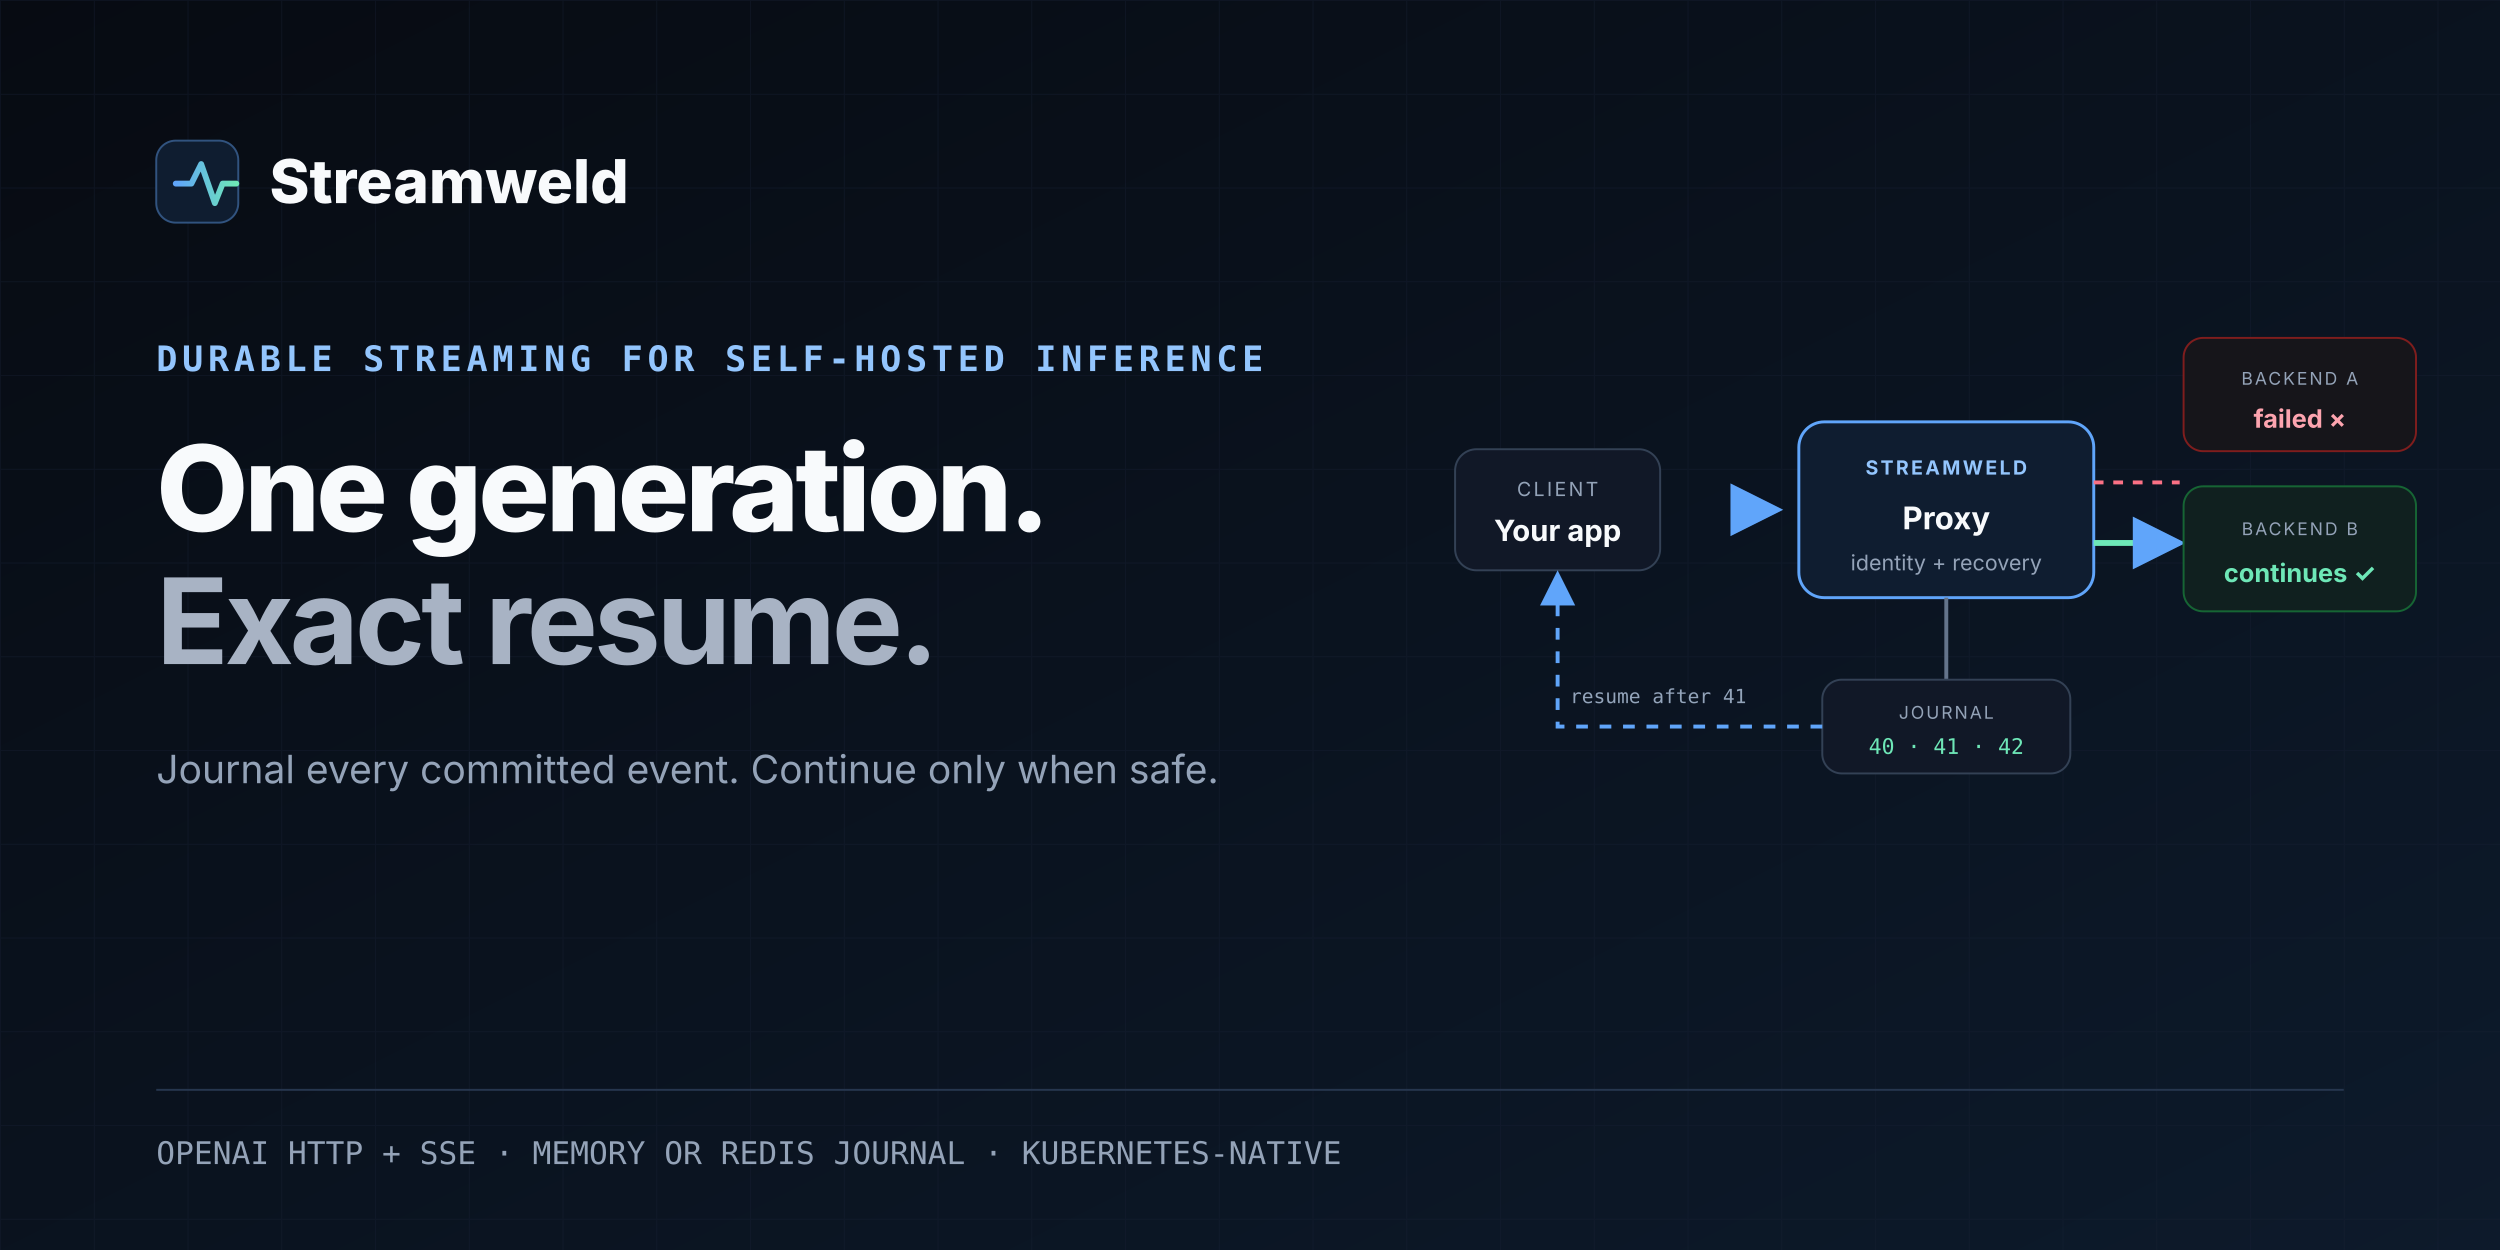
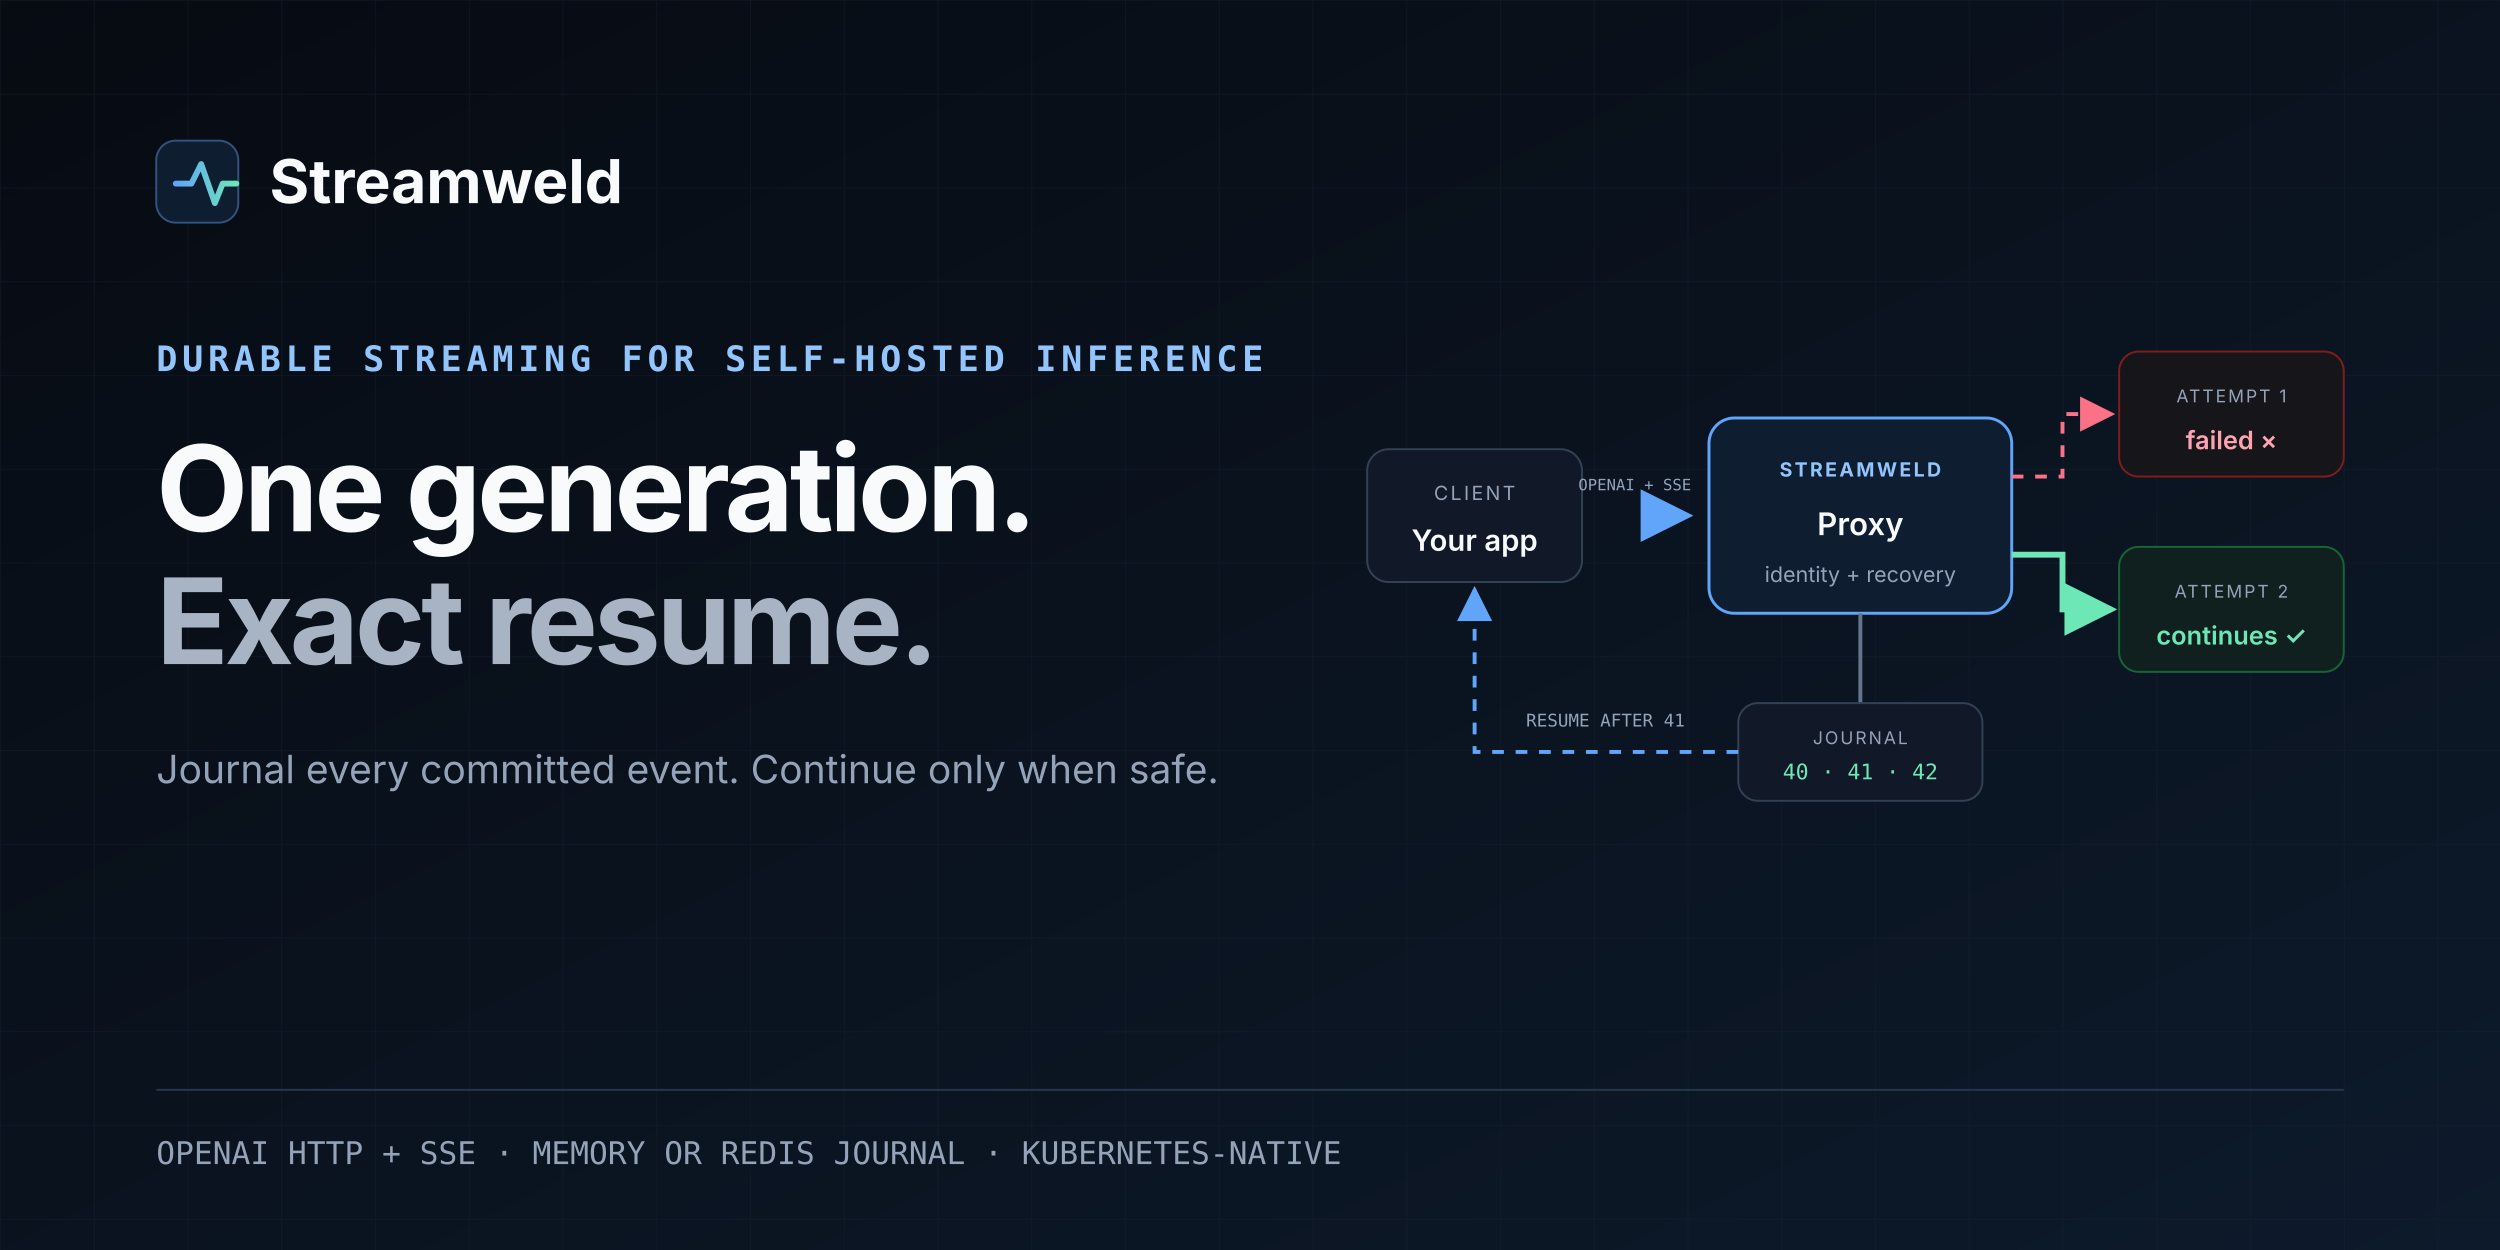
<svg xmlns="http://www.w3.org/2000/svg" viewBox="0 0 1280 640" role="img" aria-labelledby="title description">
  <defs>
    <linearGradient id="background" x1="0" y1="0" x2="1" y2="1">
      <stop offset="0" stop-color="#070b12" />
      <stop offset="1" stop-color="#0d1a2b" />
    </linearGradient>
    <linearGradient id="signal" x1="0" y1="0" x2="1" y2="0">
      <stop offset="0" stop-color="#60a5fa" />
      <stop offset="1" stop-color="#6ee7b7" />
    </linearGradient>
    <pattern id="grid" width="48" height="48" patternUnits="userSpaceOnUse">
      <path d="M48 0H0V48" fill="none" stroke="#172033" stroke-width="1" />
    </pattern>
-     <marker id="arrow" markerWidth="9" markerHeight="9" refX="8" refY="4.5" orient="auto" markerUnits="strokeWidth">
+     <marker id="arrow-blue" markerWidth="9" markerHeight="9" refX="8" refY="4.5" orient="auto" markerUnits="strokeWidth">
      <path d="M0 0 9 4.5 0 9Z" fill="#60a5fa" />
+     </marker>
+     <marker id="arrow-red" markerWidth="9" markerHeight="9" refX="8" refY="4.5" orient="auto" markerUnits="strokeWidth">
+       <path d="M0 0 9 4.5 0 9Z" fill="#fb7185" />
+     </marker>
+     <marker id="arrow-green" markerWidth="9" markerHeight="9" refX="8" refY="4.5" orient="auto" markerUnits="strokeWidth">
+       <path d="M0 0 9 4.5 0 9Z" fill="#6ee7b7" />
    </marker>
  </defs>
  <rect width="1280" height="640" fill="url(#background)" />
  <rect width="1280" height="640" fill="url(#grid)" opacity="0.4" />
  <g transform="translate(80 72)">
    <rect width="42" height="42" rx="10" fill="#0f1d30" stroke="#31537f" />
    <path d="M10 22h8l5-10 7 20 4-10h7" fill="none" stroke="url(#signal)" stroke-width="3" stroke-linecap="round" stroke-linejoin="round" />
-     <text x="58" y="32" fill="#f8fafc" font-family="Inter,Segoe UI,Arial,sans-serif" font-size="31" font-weight="760">Streamweld</text>
+     <text x="58" y="32" fill="#f8fafc" font-family="Inter,Segoe UI,Arial,sans-serif" font-size="31" font-weight="700">Streamweld</text>
  </g>
  <g transform="translate(80 190)" font-family="Inter,Segoe UI,Arial,sans-serif">
    <text x="0" y="0" fill="#93c5fd" font-family="SFMono-Regular,Consolas,monospace" font-size="18" font-weight="650" letter-spacing="2.4">DURABLE STREAMING FOR SELF-HOSTED INFERENCE</text>
-     <text x="0" y="82" fill="#f8fafc" font-size="61" font-weight="780" letter-spacing="-2">One generation.</text>
-     <text x="0" y="150" fill="#a8b3c4" font-size="61" font-weight="720" letter-spacing="-2">Exact resume.</text>
+     <text x="0" y="82" fill="#f8fafc" font-size="61" font-weight="700" letter-spacing="-2">One generation.</text>
+     <text x="0" y="150" fill="#a8b3c4" font-size="61" font-weight="700" letter-spacing="-2">Exact resume.</text>
    <text x="0" y="211" fill="#94a3b8" font-size="20">Journal every committed event. Continue only when safe.</text>
  </g>
-   <g transform="translate(745 155)" font-family="Inter,Segoe UI,Arial,sans-serif">
-     <rect x="0" y="75" width="105" height="62" rx="11" fill="#111827" stroke="#334155" />
-     <text x="52.5" y="99" fill="#94a3b8" font-size="10" text-anchor="middle" letter-spacing="1.2">CLIENT</text>
-     <text x="52.5" y="122" fill="#f8fafc" font-size="15" font-weight="650" text-anchor="middle">Your app</text>
-     <path d="M105 106H165" fill="none" stroke="url(#signal)" stroke-width="3" marker-end="url(#arrow)" />
-     <rect x="176" y="61" width="151" height="90" rx="13" fill="#0f1d30" stroke="#60a5fa" stroke-width="1.5" />
-     <text x="251.5" y="88" fill="#93c5fd" font-size="10" font-weight="700" text-anchor="middle" letter-spacing="1.2">STREAMWELD</text>
-     <text x="251.5" y="116" fill="#f8fafc" font-size="16" font-weight="650" text-anchor="middle">Proxy</text>
-     <text x="251.5" y="137" fill="#94a3b8" font-size="11" text-anchor="middle">identity + recovery</text>
-     <path d="M251.5 151V193" fill="none" stroke="#64748b" stroke-width="2" />
-     <rect x="188" y="193" width="127" height="48" rx="10" fill="#111827" stroke="#334155" />
-     <text x="251.5" y="213" fill="#94a3b8" font-size="9" text-anchor="middle" letter-spacing="1">JOURNAL</text>
-     <text x="251.5" y="231" fill="#6ee7b7" font-family="SFMono-Regular,Consolas,monospace" font-size="11" text-anchor="middle">40 · 41 · 42</text>
-     <path d="M327 92H371" fill="none" stroke="#fb7185" stroke-width="2" stroke-dasharray="5 5" />
-     <rect x="373" y="18" width="119" height="58" rx="10" fill="#16151a" stroke="#7f1d1d" />
-     <text x="432.5" y="42" fill="#94a3b8" font-size="9" text-anchor="middle" letter-spacing="1">BACKEND A</text>
-     <text x="432.5" y="64" fill="#fda4af" font-size="13" font-weight="650" text-anchor="middle">failed ×</text>
-     <path d="M327 123H371" fill="none" stroke="#6ee7b7" stroke-width="3" marker-end="url(#arrow)" />
-     <rect x="373" y="94" width="119" height="64" rx="10" fill="#10201f" stroke="#166534" />
-     <text x="432.5" y="119" fill="#94a3b8" font-size="9" text-anchor="middle" letter-spacing="1">BACKEND B</text>
-     <text x="432.5" y="143" fill="#6ee7b7" font-size="13" font-weight="650" text-anchor="middle">continues ✓</text>
-     <path d="M188 217H52.5V139" fill="none" stroke="#60a5fa" stroke-width="2" stroke-dasharray="6 6" marker-end="url(#arrow)" />
-     <text x="104" y="205" fill="#93a4ba" font-family="SFMono-Regular,Consolas,monospace" font-size="10" text-anchor="middle">resume after 41</text>
+   <g transform="translate(700 150)" font-family="Inter,Segoe UI,Arial,sans-serif">
+     <rect x="0" y="80" width="110" height="68" rx="11" fill="#111827" stroke="#334155" />
+     <text x="55" y="106" fill="#94a3b8" font-size="10" text-anchor="middle" letter-spacing="1.2">CLIENT</text>
+     <text x="55" y="132" fill="#f8fafc" font-size="15" font-weight="600" text-anchor="middle">Your app</text>
+     <path d="M110 114H164" fill="none" stroke="url(#signal)" stroke-width="3" marker-end="url(#arrow-blue)" />
+     <text x="137" y="101" fill="#93a4ba" font-family="SFMono-Regular,Consolas,monospace" font-size="8" text-anchor="middle">OPENAI + SSE</text>
+     <rect x="175" y="64" width="155" height="100" rx="13" fill="#0f1d30" stroke="#60a5fa" stroke-width="1.5" />
+     <text x="252.5" y="94" fill="#93c5fd" font-size="10" font-weight="700" text-anchor="middle" letter-spacing="1.2">STREAMWELD</text>
+     <text x="252.5" y="124" fill="#f8fafc" font-size="16" font-weight="600" text-anchor="middle">Proxy</text>
+     <text x="252.5" y="148" fill="#94a3b8" font-size="11" text-anchor="middle">identity + recovery</text>
+     <path d="M252.5 164V210" fill="none" stroke="#64748b" stroke-width="2" />
+     <rect x="190" y="210" width="125" height="50" rx="10" fill="#111827" stroke="#334155" />
+     <text x="252.5" y="231" fill="#94a3b8" font-size="9" text-anchor="middle" letter-spacing="1">JOURNAL</text>
+     <text x="252.5" y="249" fill="#6ee7b7" font-family="SFMono-Regular,Consolas,monospace" font-size="11" text-anchor="middle">40 · 41 · 42</text>
+     <path d="M330 94H356V62H381" fill="none" stroke="#fb7185" stroke-width="2" stroke-dasharray="6 6" marker-end="url(#arrow-red)" />
+     <rect x="385" y="30" width="115" height="64" rx="10" fill="#16151a" stroke="#7f1d1d" />
+     <text x="442.5" y="56" fill="#94a3b8" font-size="9" text-anchor="middle" letter-spacing="1">ATTEMPT 1</text>
+     <text x="442.5" y="80" fill="#fda4af" font-size="13" font-weight="600" text-anchor="middle">failed ×</text>
+     <path d="M330 134H356V162H381" fill="none" stroke="#6ee7b7" stroke-width="3" marker-end="url(#arrow-green)" />
+     <rect x="385" y="130" width="115" height="64" rx="10" fill="#10201f" stroke="#166534" />
+     <text x="442.5" y="156" fill="#94a3b8" font-size="9" text-anchor="middle" letter-spacing="1">ATTEMPT 2</text>
+     <text x="442.5" y="180" fill="#6ee7b7" font-size="13" font-weight="600" text-anchor="middle">continues ✓</text>
+     <path d="M190 235H55V152" fill="none" stroke="#60a5fa" stroke-width="2" stroke-dasharray="6 6" marker-end="url(#arrow-blue)" />
+     <text x="122" y="222" fill="#93a4ba" font-family="SFMono-Regular,Consolas,monospace" font-size="9" text-anchor="middle">RESUME AFTER 41</text>
  </g>
  <line x1="80" y1="558" x2="1200" y2="558" stroke="#26364e" />
  <text x="80" y="596" fill="#94a3b8" font-family="SFMono-Regular,Consolas,monospace" font-size="16">OPENAI HTTP + SSE  ·  MEMORY OR REDIS JOURNAL  ·  KUBERNETES-NATIVE</text>
</svg>
